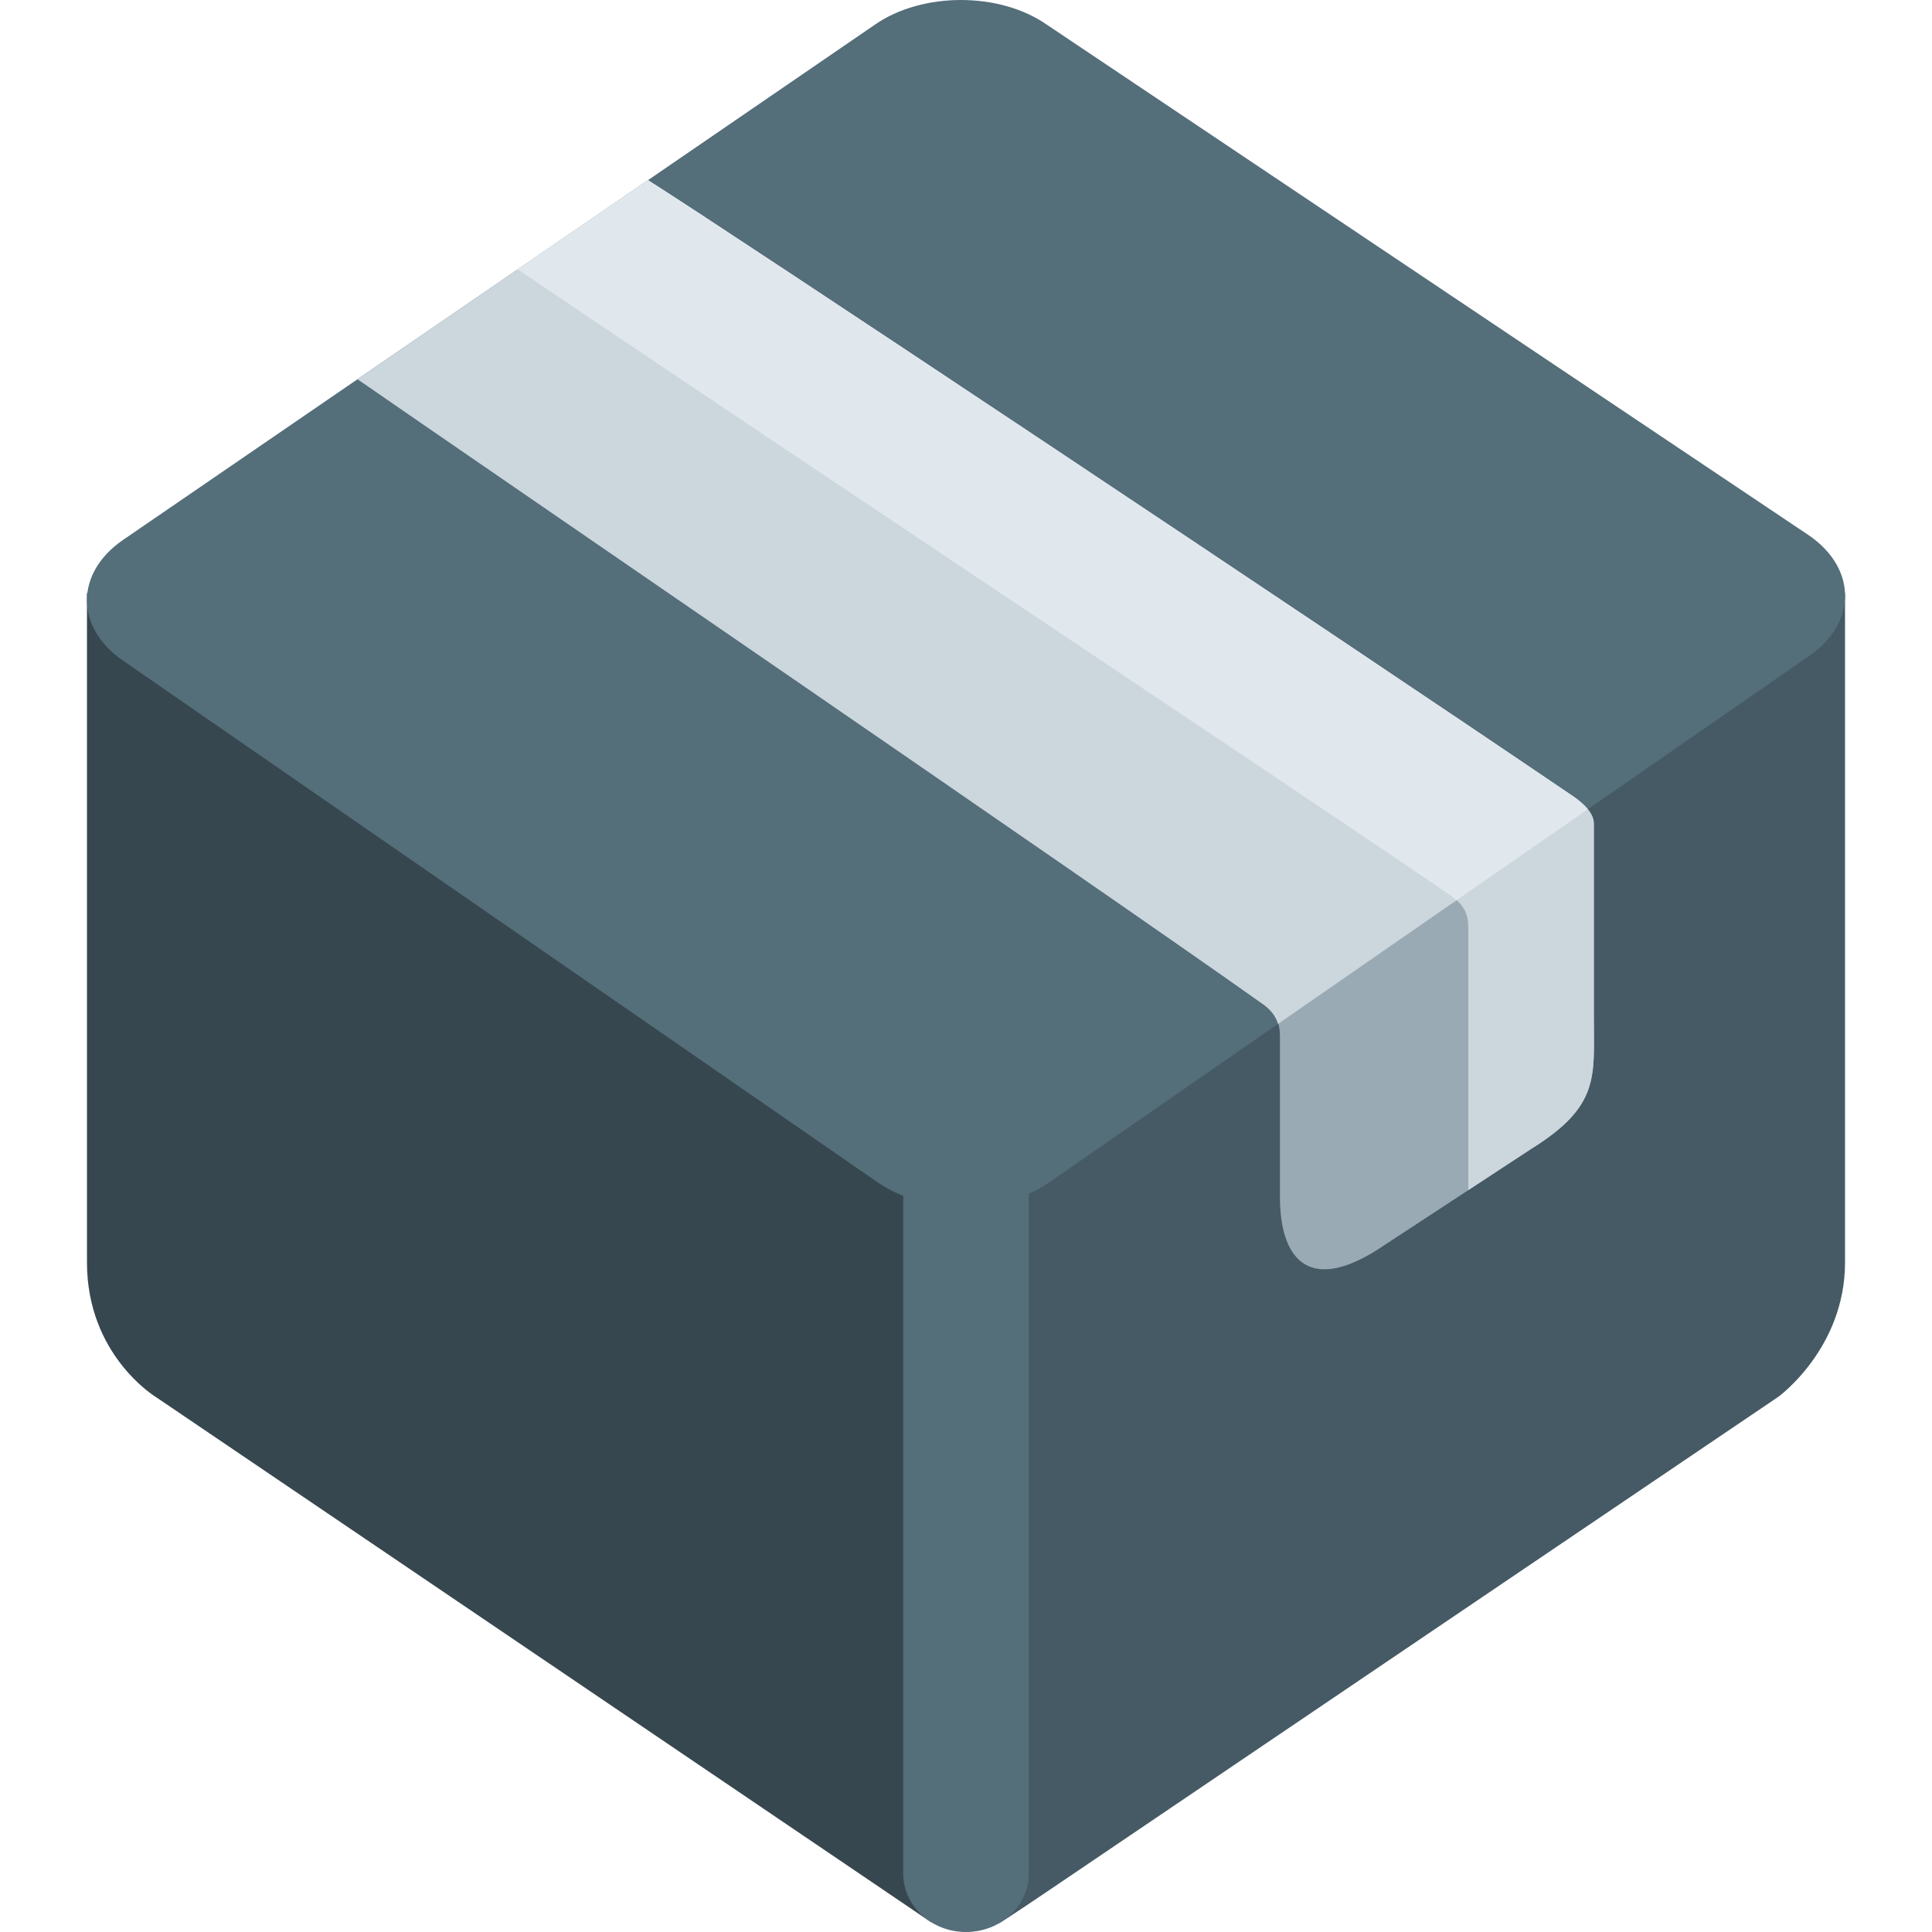
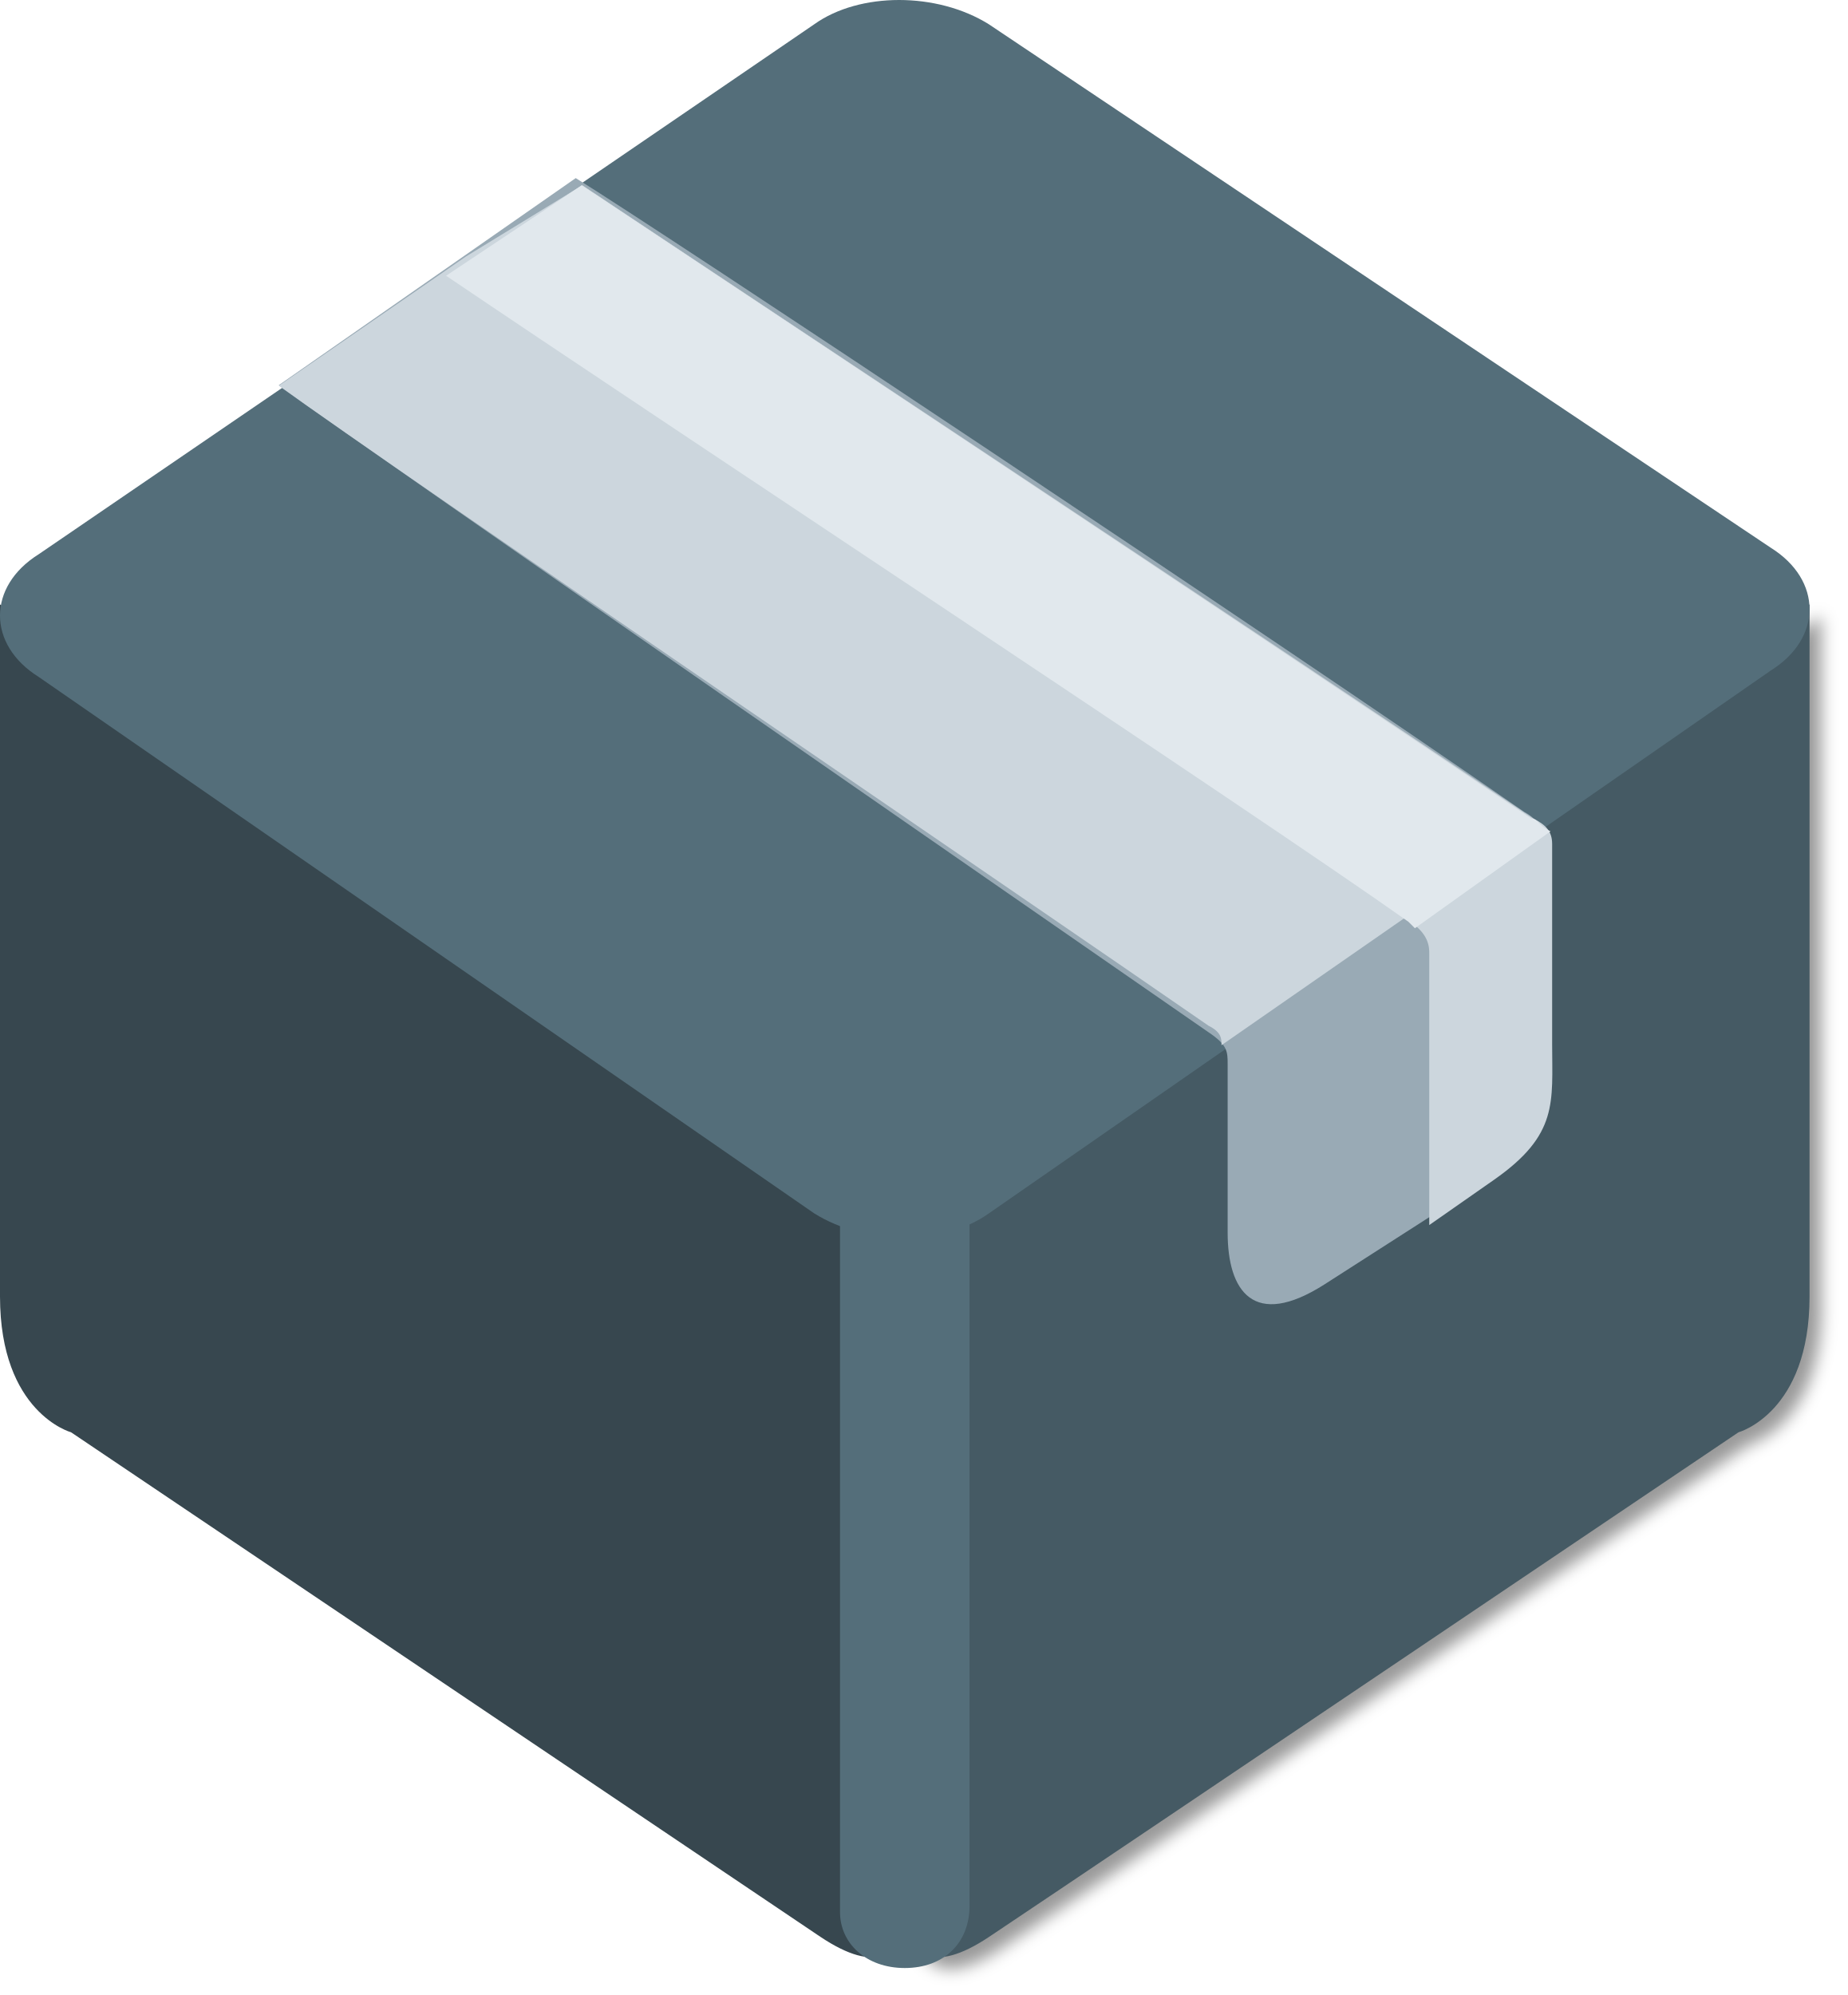
- <svg xmlns="http://www.w3.org/2000/svg" width="1000" height="1000" viewBox="0 0 1000 1000" fill="none">
-   <path d="M45.016 306.871V653.437C45.016 701.5 80.537 723.002 80.537 723.002L455 976.685L456.679 977.823C457.277 978.228 481.417 994.62 482 995C496 982.5 500 933.49 500 933.49V614.93L45.016 306.871Z" fill="#37474F" />
-   <path d="M954.984 306.871V653.437C954.984 698 920.438 723.002 920.438 723.002C920.438 723.002 609.663 933.226 545.793 976.5C545.114 976.96 544.463 977.401 543.841 977.823C543.219 978.244 518.5 995 517 995.5C503 981.5 500 933.49 500 933.49V614.93L954.984 306.871Z" fill="#455A64" />
-   <path d="M541.891 12.812C517.419 -4.271 477.283 -4.271 452.779 12.812L63.378 279.675C38.874 296.759 38.874 324.68 63.378 341.735L454.112 611.875C478.616 628.93 518.752 628.93 543.256 611.875L936.622 339.383C961.126 322.327 961.126 294.406 936.622 277.323L541.891 12.812Z" fill="#546E7A" />
-   <path d="M500 999.999C482.061 999.999 467.501 986.501 467.501 969.81V607.785C467.501 591.093 482.061 577.595 500 577.595C517.972 577.595 532.499 591.093 532.499 607.785V969.81C532.499 986.501 517.972 999.999 500 999.999Z" fill="#546E7A" />
-   <path d="M824.989 526.321C824.989 557.239 828.368 572.418 792.49 594.71L712.25 647.304C676.371 669.624 662.494 650.469 662.494 619.523V536.599C662.494 531.194 661.649 525.397 653.46 519.572C569.678 460.06 244.364 237.39 185.086 196.278L335.394 93.274C376.537 119.207 684.854 324.374 813.841 411.891C820.244 416.26 824.989 421.077 824.989 426.342V526.321Z" fill="#99AAB5" />
-   <path d="M813.809 411.891C684.854 324.374 376.537 119.207 335.394 93.274L279.463 131.586L185.086 196.278C244.397 237.39 569.678 460.06 653.46 519.572C657.408 522.17 660.243 525.825 661.519 529.962L821.836 418.892C819.578 416.228 816.873 413.869 813.809 411.891Z" fill="#CCD6DD" />
-   <path d="M824.989 526.321V426.342C824.989 421.077 820.244 416.288 813.809 411.891C684.854 324.374 376.537 119.207 335.394 93.274L268.023 139.455C378.292 214.201 673.642 410.575 750.956 463.561C759.276 469.274 759.991 475.183 759.991 480.588V616.022L792.49 594.71C828.369 572.39 824.989 557.239 824.989 526.321Z" fill="#CCD6DD" />
-   <path d="M813.809 411.891C684.854 324.374 376.537 119.207 335.394 93.274L268.023 139.455C378.292 214.201 673.641 410.575 750.956 463.561C752.159 464.373 752.906 465.213 753.784 466.026L821.836 418.893C819.578 416.228 816.873 413.869 813.809 411.891Z" fill="#E1E8ED" />
+ <svg xmlns="http://www.w3.org/2000/svg" width="1027" height="1109" xml:space="preserve" overflow="hidden">
+   <defs>
+     <filter id="fx0" x="-10%" y="-10%" width="120%" height="120%" filterUnits="userSpaceOnUse" primitiveUnits="userSpaceOnUse">
+       <feComponentTransfer color-interpolation-filters="sRGB">
+         <feFuncR type="discrete" tableValues="0 0" />
+         <feFuncG type="discrete" tableValues="0 0" />
+         <feFuncB type="discrete" tableValues="0 0" />
+         <feFuncA type="linear" slope="0.4" intercept="0" />
+       </feComponentTransfer>
+       <feGaussianBlur stdDeviation="4.583 4.583" />
+     </filter>
+     <clipPath id="clip1">
+       <rect x="692" y="855" width="1027" height="1109" />
+     </clipPath>
+     <clipPath id="clip2">
+       <rect x="-2" y="-2" width="541" height="786" />
+     </clipPath>
+     <clipPath id="clip3">
+       <rect x="0" y="0" width="535" height="782" />
+     </clipPath>
+   </defs>
+   <g clip-path="url(#clip1)" transform="translate(-692 -855)">
+     <path d="M692 1191 692 1575.69C692 1640.41 731.499 1651.19 731.499 1651.19L1148.03 1931.62C1212.66 1974.77 1194.71 1881.29 1194.71 1881.29L1194.71 1528.96 692 1191Z" fill="#37474F" fill-rule="evenodd" />
+     <g clip-path="url(#clip2)" filter="url(#fx0)" transform="translate(1184 1182)">
+       <g clip-path="url(#clip3)">
+         <path d="M520.482 15.482 520.482 400.176C520.482 464.89 480.983 475.676 480.983 475.676 480.983 475.676 129.086 712.963 64.452 756.106-0.182 799.25 17.772 705.773 17.772 705.773L17.772 353.437 520.482 15.482Z" fill="#455A64" fill-rule="evenodd" />
+       </g>
+     </g>
+     <path d="M1698 1191 1698 1575.69C1698 1640.41 1658.5 1651.19 1658.5 1651.19 1658.5 1651.19 1306.6 1888.48 1241.97 1931.62 1177.34 1974.77 1195.29 1881.29 1195.29 1881.29L1195.29 1528.96 1698 1191Z" fill="#455A64" fill-rule="evenodd" />
+     <path d="M1241.71 868.473C1212.96 850.509 1169.85 850.509 1144.7 868.473L713.557 1163.07C684.814 1181.04 684.814 1213.37 713.557 1231.33L1144.7 1529.53C1173.44 1547.49 1216.56 1547.49 1241.71 1529.53L1676.44 1227.74C1705.19 1209.78 1705.19 1177.44 1676.44 1159.48L1241.71 868.473Z" fill="#546E7A" fill-rule="evenodd" />
+     <path d="M1195 1949C1173.4 1949 1159 1935.19 1159 1917.92L1159 1531.08C1159 1513.82 1173.4 1500 1195 1500 1216.6 1500 1231 1513.82 1231 1531.08L1231 1914.46C1231 1935.19 1216.6 1949 1195 1949Z" fill="#546E7A" fill-rule="evenodd" />
+     <path d="M1553.92 1435.92C1553.92 1471.89 1557.5 1486.27 1518.03 1511.45L1428.32 1568.99C1388.85 1594.17 1374.5 1572.59 1374.5 1540.22L1374.5 1446.71C1374.5 1439.52 1374.5 1435.92 1363.73 1428.73 1270.43 1363.99 911.591 1115.84 847 1069.09L1012.07 954C1058.72 982.772 1399.61 1209.35 1539.56 1306.45 1546.74 1310.05 1550.33 1317.24 1550.33 1320.84L1550.33 1435.92Z" fill="#99AAB5" fill-rule="evenodd" />
+     <path d="M1543.41 1310.21C1399.82 1213.17 1058.79 986.752 1015.72 958L951.103 997.534 847 1069.41C911.615 1116.14 1270.59 1360.53 1363.92 1425.22 1371.1 1428.81 1371.1 1432.41 1371.1 1436L1547 1313.8C1547 1313.8 1547 1310.21 1543.41 1310.21Z" fill="#CCD6DD" fill-rule="evenodd" />
+     <path d="M1554.9 1435.48 1554.9 1324.19C1554.9 1317.01 1551.3 1313.42 1544.11 1309.83 1400.28 1212.89 1058.67 986.721 1015.51 958L940 1008.26C1062.26 1090.83 1389.49 1306.24 1475.79 1367.27 1486.58 1374.45 1486.58 1381.63 1486.58 1385.22L1486.58 1536 1522.54 1510.87C1558.5 1485.74 1554.9 1467.79 1554.9 1435.48Z" fill="#CCD6DD" fill-rule="evenodd" />
+     <path d="M1543.23 1309.95C1399.6 1212.98 1058.49 986.731 1015.4 958L940 1008.28C1062.08 1090.88 1388.83 1306.36 1475.01 1367.41 1475.01 1367.41 1478.6 1371 1478.6 1371L1554 1317.13C1546.82 1313.54 1546.82 1309.95 1543.23 1309.95Z" fill="#E1E8ED" fill-rule="evenodd" />
+   </g>
</svg>
